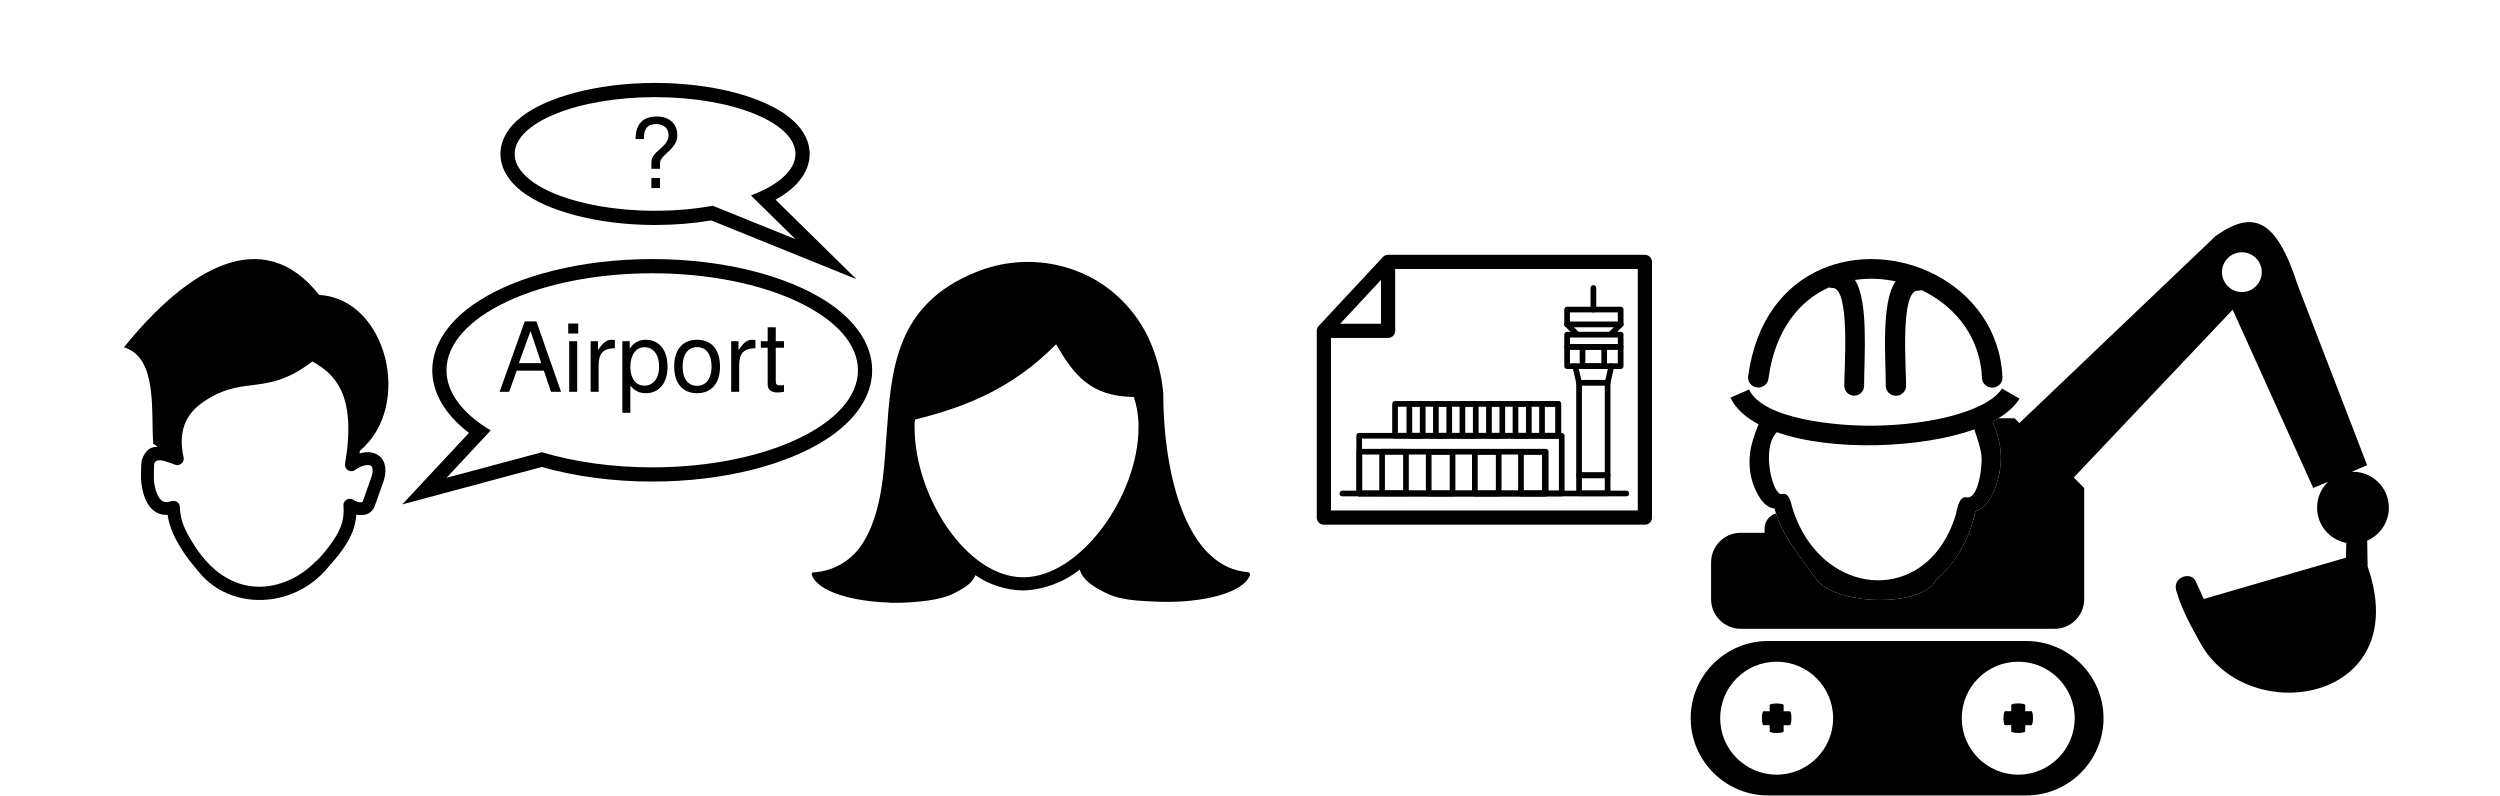
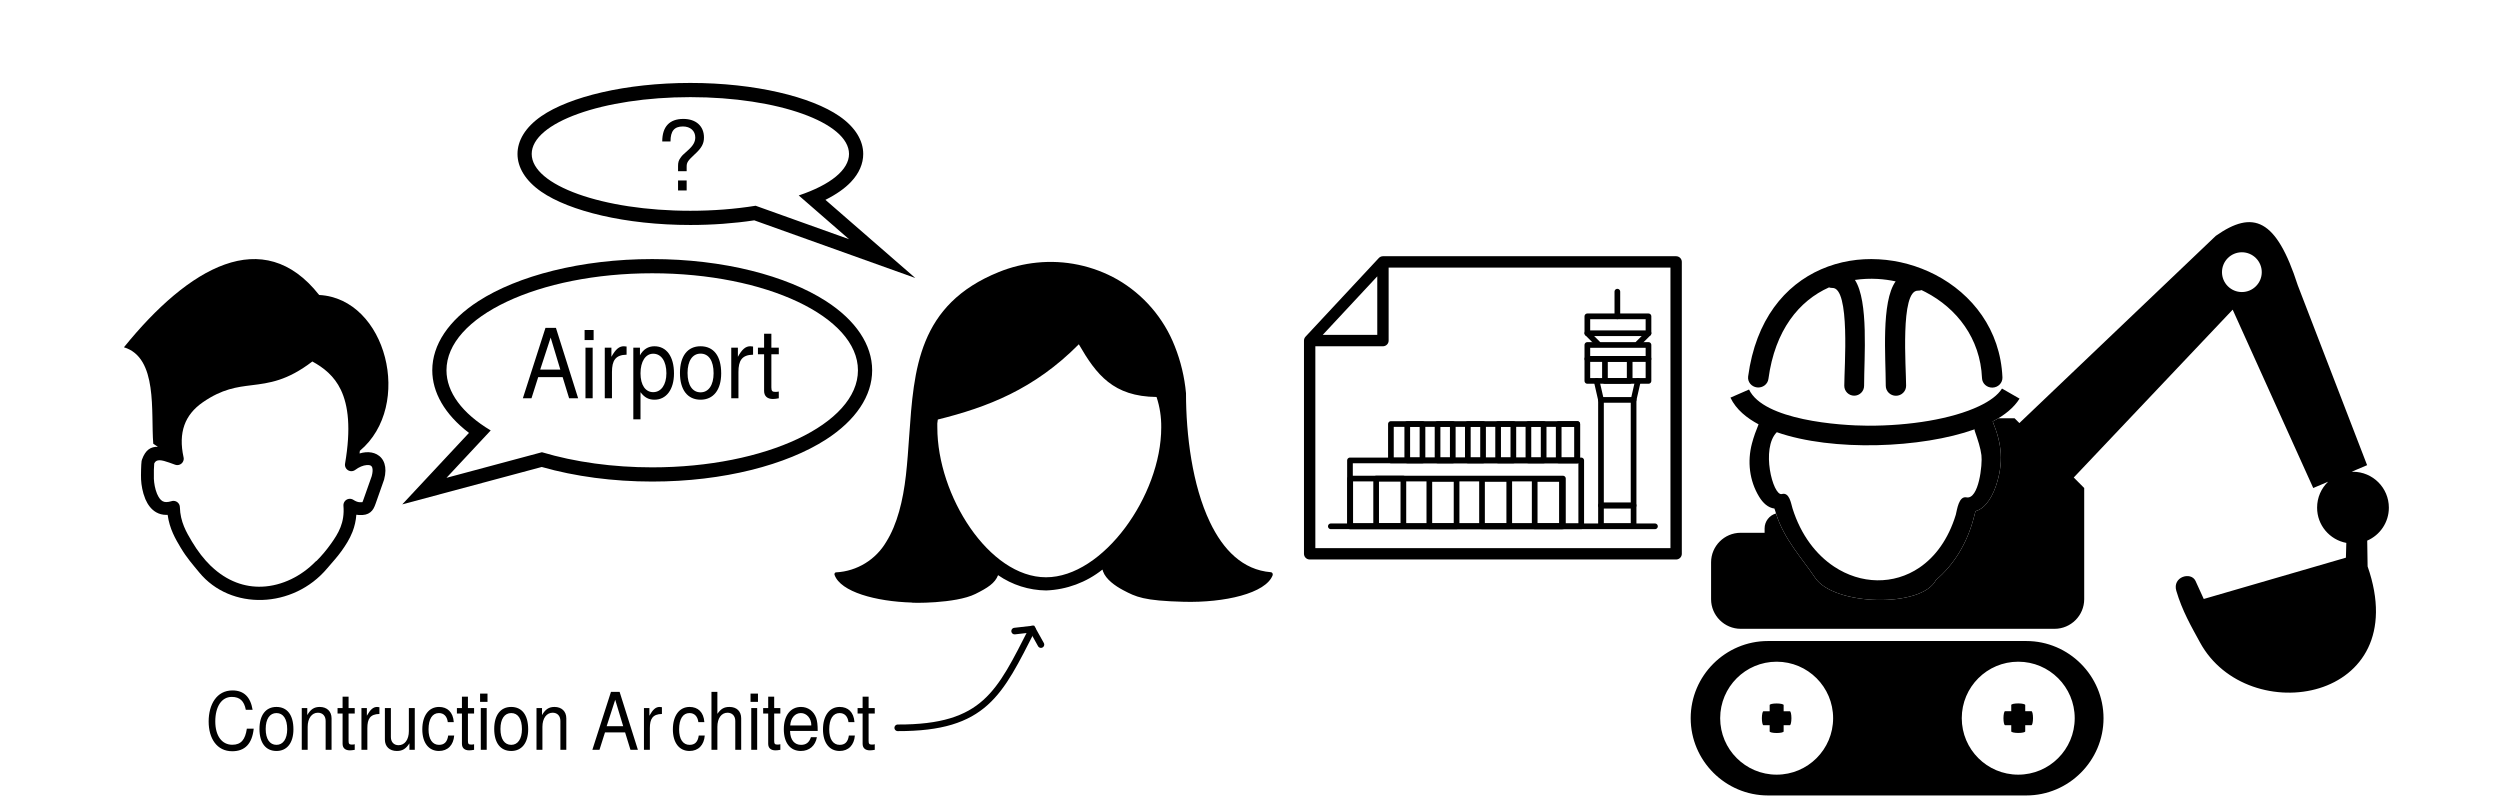
<svg xmlns="http://www.w3.org/2000/svg" width="100%" height="100%" viewBox="0 0 440 140" version="1.1" xml:space="preserve" style="fill-rule:evenodd;clip-rule:evenodd;stroke-linecap:round;stroke-linejoin:round;stroke-miterlimit:1.5;">
  <g id="Building-Construction">
    <rect x="-0" y="0" width="440" height="140" style="fill:none;" />
    <g>
      <path d="M312.578,90.368C312.583,90.386 312.587,90.404 312.591,90.422C313.997,94.914 317.115,98.185 319.467,101.696C322.785,106.65 338.3,107.012 340.74,102.052L340.771,102.031C343.86,99.425 346.152,95.673 347.313,91.391L347.696,89.953C348.392,89.788 349.035,89.327 349.598,88.666C350.261,87.89 350.828,86.823 351.244,85.642L351.254,85.62C352.679,81.421 352.355,78.175 350.713,74.183C351.058,74.002 351.391,73.814 351.711,73.62L354.57,73.62L355.41,74.46L389.98,41.51C396.56,36.89 400.62,38.44 404.41,50.22L416.61,81.87L413.88,83.03L414.12,83.03C417.61,83.03 420.44,85.86 420.44,89.35C420.44,91.95 418.87,94.18 416.63,95.15L416.7,99.69C425.04,123.6 395.56,128.47 387.19,113.05C385.67,110.26 384.07,107.52 383.03,103.98C382.31,101.51 385.59,100.56 386.4,102.22L387.86,105.42L412.88,98.15L412.95,95.55C410.02,95 407.8,92.43 407.81,89.34C407.81,87.55 408.55,85.93 409.75,84.78L407.13,85.89L392.95,54.5L364.98,84.04L366.82,85.89L366.82,105.46C366.82,108.32 364.48,110.67 361.61,110.67L306.36,110.67C303.5,110.67 301.15,108.33 301.15,105.46L301.15,98.97C301.15,96.11 303.49,93.77 306.35,93.77L310.57,93.77L310.57,93C310.57,91.75 311.425,90.687 312.578,90.368ZM394.57,44.4C392.63,44.4 391.07,45.97 391.07,47.9C391.07,49.83 392.64,51.4 394.57,51.4C396.5,51.4 398.07,49.83 398.07,47.9C398.07,45.97 396.5,44.4 394.57,44.4ZM311.15,112.82L356.63,112.82C364.1,112.82 370.22,118.93 370.22,126.41C370.22,133.88 364.11,140 356.63,140L311.15,140C303.67,139.99 297.56,133.88 297.56,126.4C297.56,118.93 303.67,112.82 311.15,112.82ZM355.21,116.46C349.72,116.46 345.27,120.91 345.27,126.4C345.27,131.89 349.72,136.34 355.21,136.34C360.7,136.34 365.15,131.89 365.15,126.4C365.15,120.91 360.7,116.46 355.21,116.46ZM353.98,124.08C353.98,123.92 354.53,123.8 355.21,123.8C355.89,123.8 356.44,123.93 356.44,124.08L356.44,125.17L357.53,125.17C357.69,125.17 357.81,125.72 357.81,126.4C357.81,127.08 357.68,127.63 357.53,127.63L356.44,127.63L356.44,128.72C356.44,128.88 355.89,129 355.21,129C354.53,129 353.98,128.87 353.98,128.72L353.98,127.63L352.89,127.63C352.73,127.63 352.61,127.08 352.61,126.4C352.61,125.72 352.74,125.17 352.89,125.17L353.98,125.17L353.98,124.08ZM312.69,116.46C307.2,116.46 302.75,120.91 302.75,126.4C302.75,131.89 307.2,136.34 312.69,136.34C318.18,136.34 322.63,131.89 322.63,126.4C322.63,120.91 318.18,116.46 312.69,116.46ZM315.01,125.18C315.17,125.18 315.29,125.73 315.29,126.41C315.29,127.09 315.16,127.64 315.01,127.64L313.92,127.64L313.92,128.73C313.92,128.89 313.37,129.01 312.69,129.01C312.01,129.01 311.46,128.88 311.46,128.73L311.46,127.64L310.37,127.64C310.21,127.64 310.09,127.09 310.09,126.41C310.09,125.73 310.22,125.18 310.37,125.18L311.46,125.18L311.46,124.09C311.46,123.93 312.01,123.81 312.69,123.81C313.37,123.81 313.92,123.94 313.92,124.09L313.92,125.18L315.01,125.18Z" />
      <path d="M322.49,50.676C322.284,50.684 322.085,50.645 321.901,50.584C316.648,52.93 312.396,58.093 311.242,66.688C311.119,67.638 310.216,68.301 309.231,68.187C308.243,68.064 307.547,67.2 307.671,66.259C309.016,56.242 314.155,50.185 320.509,47.401C323.714,45.996 327.209,45.436 330.666,45.636C334.114,45.827 337.532,46.768 340.607,48.357C347.113,51.73 352.069,58.031 352.429,66.422C352.466,67.376 351.694,68.179 350.701,68.218C349.706,68.256 348.873,67.515 348.834,66.559C348.537,59.53 344.369,54.248 338.9,51.409C338.664,51.286 338.435,51.173 338.191,51.057C337.991,51.128 337.778,51.165 337.547,51.157C334.413,51.083 335.475,64.727 335.475,67.896C335.475,68.868 334.672,69.655 333.686,69.655C332.699,69.655 331.895,68.868 331.895,67.896C331.895,62.928 331.049,53.12 333.631,49.521C332.586,49.3 331.522,49.153 330.458,49.092C329.121,49.016 327.782,49.077 326.466,49.268C328.906,53.051 328.081,62.828 328.081,67.896C328.081,68.86 327.301,69.64 326.337,69.64C325.373,69.64 324.593,68.86 324.593,67.896C324.593,64.647 325.678,50.586 322.49,50.676ZM350.713,74.183C352.355,78.175 352.679,81.421 351.254,85.62L351.244,85.642C350.828,86.823 350.261,87.89 349.598,88.666C349.035,89.327 348.392,89.788 347.696,89.953L347.313,91.391C346.152,95.673 343.86,99.425 340.771,102.031L340.74,102.052C338.3,107.012 322.785,106.65 319.467,101.696C317.115,98.185 313.997,94.914 312.591,90.422C312.521,90.129 312.398,89.798 312.302,89.505C311.168,89.366 310.277,88.525 309.6,87.413C307.886,84.588 307.512,81.223 308.339,78.066C308.65,76.875 309.082,75.71 309.508,74.682C307.481,73.601 305.561,72.101 304.558,69.984L307.831,68.555C310.386,73.951 323.755,74.909 328.746,74.924C336.071,74.948 343.536,73.755 348.322,71.483C350.212,70.588 351.626,69.548 352.353,68.387L355.442,70.16C354.46,71.734 352.82,73.077 350.713,74.183ZM312.717,76.068C309.886,78.907 312.026,87.266 313.577,86.955C314.947,86.559 315.213,88.609 315.485,89.487C316.967,94.191 319.639,97.628 322.795,99.72C325.149,101.282 327.776,102.099 330.376,102.136C332.975,102.173 335.557,101.438 337.823,99.898C340.589,98.019 342.896,94.936 344.22,90.598C344.445,89.716 344.738,87.272 346.095,87.534C348.279,87.962 348.937,81.706 348.732,80.115C348.564,78.799 348.13,77.513 347.545,75.808C347.523,75.739 347.516,75.666 347.526,75.595L347.53,75.56C338.236,78.889 322.554,79.513 312.717,76.068Z" />
    </g>
    <g>
      <g id="Blueprint">
-         <path d="M289.5,46.097L289.5,91.097L233,91.097L233,58.225L244.3,58.225L244.3,46.097L233,58.225L244.3,46.097L289.5,46.097Z" style="fill:none;stroke:black;stroke-width:2.5px;" />
+         <path d="M295,46.097L295,97.468L230.5,97.468L230.5,59.942L243.4,59.942L243.4,46.097L230.5,59.942L243.4,46.097L295,46.097Z" style="fill:none;stroke:black;stroke-width:2px;" />
        <g>
-           <rect x="248.047" y="71.088" width="2.348" height="5.611" style="fill:none;stroke:black;stroke-width:1px;" />
-           <rect x="252.717" y="71.088" width="2.348" height="5.611" style="fill:none;stroke:black;stroke-width:1px;" />
-           <rect x="257.386" y="71.088" width="2.348" height="5.611" style="fill:none;stroke:black;stroke-width:1px;" />
-           <rect x="262.056" y="71.088" width="2.348" height="5.611" style="fill:none;stroke:black;stroke-width:1px;" />
-           <rect x="266.725" y="71.088" width="2.348" height="5.611" style="fill:none;stroke:black;stroke-width:1px;" />
-           <rect x="271.395" y="71.088" width="2.862" height="5.611" style="fill:none;stroke:black;stroke-width:1px;" />
-           <rect x="245.527" y="71.088" width="28.73" height="5.611" style="fill:none;stroke:black;stroke-width:1px;" />
-           <rect x="239.216" y="76.699" width="35.652" height="10.161" style="fill:none;stroke:black;stroke-width:1px;" />
-           <rect x="243.25" y="79.499" width="4.198" height="7.323" style="fill:none;stroke:black;stroke-width:1px;" />
-           <rect x="251.451" y="79.537" width="4.198" height="7.323" style="fill:none;stroke:black;stroke-width:1px;" />
-           <rect x="259.572" y="79.537" width="4.198" height="7.323" style="fill:none;stroke:black;stroke-width:1px;" />
-           <rect x="267.693" y="79.537" width="4.198" height="7.323" style="fill:none;stroke:black;stroke-width:1px;" />
-           <rect x="277.914" y="67.372" width="5.027" height="16.275" style="fill:none;stroke:black;stroke-width:1px;" />
-           <rect x="275.811" y="61.041" width="9.426" height="3.402" style="fill:none;stroke:black;stroke-width:1px;" />
-           <rect x="275.811" y="54.486" width="9.426" height="2.608" style="fill:none;stroke:black;stroke-width:1px;" />
-           <rect x="275.811" y="58.901" width="9.426" height="2.141" style="fill:none;stroke:black;stroke-width:1px;" />
-           <rect x="278.525" y="61.041" width="3.813" height="3.402" style="fill:none;stroke:black;stroke-width:1px;" />
-           <rect x="277.914" y="83.647" width="5.027" height="3.175" style="fill:none;stroke:black;stroke-width:1px;" />
-           <rect x="239.253" y="79.499" width="32.792" height="7.361" style="fill:none;stroke:black;stroke-width:1px;" />
-           <path d="M236.264,86.86L286.236,86.86" style="fill:none;stroke:black;stroke-width:1px;" />
-           <path d="M280.438,50.683L280.438,54.486" style="fill:none;stroke:black;stroke-width:1px;" />
-           <path d="M275.811,57.094L277.409,58.692" style="fill:none;stroke:black;stroke-width:1px;" />
-           <path d="M285.237,57.094L283.639,58.692" style="fill:none;stroke:black;stroke-width:1px;" />
-           <path d="M277.245,64.444L277.914,67.372" style="fill:none;stroke:black;stroke-width:1px;" />
-           <path d="M283.609,64.444L282.94,67.372" style="fill:none;stroke:black;stroke-width:1px;" />
+           <rect x="247.678" y="74.627" width="2.68" height="6.406" style="fill:none;stroke:black;stroke-width:1px;" />
+           <rect x="253.009" y="74.627" width="2.68" height="6.406" style="fill:none;stroke:black;stroke-width:1px;" />
+           <rect x="258.339" y="74.627" width="2.68" height="6.406" style="fill:none;stroke:black;stroke-width:1px;" />
+           <rect x="263.67" y="74.627" width="2.68" height="6.406" style="fill:none;stroke:black;stroke-width:1px;" />
+           <rect x="269.001" y="74.627" width="2.68" height="6.406" style="fill:none;stroke:black;stroke-width:1px;" />
+           <rect x="274.331" y="74.627" width="3.267" height="6.406" style="fill:none;stroke:black;stroke-width:1px;" />
+           <rect x="244.8" y="74.627" width="32.798" height="6.406" style="fill:none;stroke:black;stroke-width:1px;" />
+           <rect x="237.596" y="81.032" width="40.7" height="11.6" style="fill:none;stroke:black;stroke-width:1px;" />
+           <rect x="242.201" y="84.229" width="4.793" height="8.36" style="fill:none;stroke:black;stroke-width:1px;" />
+           <rect x="251.564" y="84.272" width="4.793" height="8.36" style="fill:none;stroke:black;stroke-width:1px;" />
+           <rect x="260.835" y="84.272" width="4.793" height="8.36" style="fill:none;stroke:black;stroke-width:1px;" />
+           <rect x="270.106" y="84.272" width="4.793" height="8.36" style="fill:none;stroke:black;stroke-width:1px;" />
+           <rect x="281.773" y="70.385" width="5.738" height="18.579" style="fill:none;stroke:black;stroke-width:1px;" />
+           <rect x="279.373" y="63.157" width="10.761" height="3.884" style="fill:none;stroke:black;stroke-width:1px;" />
+           <rect x="279.373" y="55.674" width="10.761" height="2.977" style="fill:none;stroke:black;stroke-width:1px;" />
+           <rect x="279.373" y="60.714" width="10.761" height="2.444" style="fill:none;stroke:black;stroke-width:1px;" />
+           <rect x="282.471" y="63.157" width="4.353" height="3.884" style="fill:none;stroke:black;stroke-width:1px;" />
+           <rect x="281.773" y="88.964" width="5.738" height="3.625" style="fill:none;stroke:black;stroke-width:1px;" />
+           <rect x="237.639" y="84.229" width="37.435" height="8.403" style="fill:none;stroke:black;stroke-width:1px;" />
+           <path d="M234.226,92.632L291.274,92.632" style="fill:none;stroke:black;stroke-width:1px;" />
+           <path d="M284.655,51.333L284.655,55.674" style="fill:none;stroke:black;stroke-width:1px;" />
+           <path d="M279.373,58.651L281.197,60.476" style="fill:none;stroke:black;stroke-width:1px;" />
+           <path d="M290.133,58.651L288.309,60.476" style="fill:none;stroke:black;stroke-width:1px;" />
+           <path d="M281.01,67.042L281.773,70.385" style="fill:none;stroke:black;stroke-width:1px;" />
+           <path d="M288.274,67.042L287.511,70.385" style="fill:none;stroke:black;stroke-width:1px;" />
        </g>
      </g>
-       <path d="M167.681,104.53C164.166,106.285 156.122,106.14 156.488,106.049C150.124,105.859 143.941,104.167 142.884,101.187C142.87,101.148 142.862,101.107 142.862,101.065C142.862,100.913 142.962,100.778 143.107,100.733L143.19,100.733C146.836,100.528 150.145,98.504 151.989,95.351C153.904,92.281 154.928,88.153 155.44,83.663C155.696,81.376 155.861,79.057 156.017,76.762C156.843,64.974 157.602,53.599 171.809,47.871C173.945,47.006 176.193,46.45 178.487,46.22C183.404,45.718 188.358,46.757 192.66,49.191C197.263,51.849 200.827,55.996 202.763,60.946C203.813,63.589 204.478,66.369 204.736,69.201C204.736,76.531 205.842,85.413 208.946,91.893C211.282,96.788 214.724,100.312 219.677,100.709C219.87,100.73 220.013,100.903 219.999,101.096L219.999,101.212C218.81,104.448 211.472,106.099 204.373,105.917C197.274,105.736 195.938,105.059 193.683,103.87C192.254,103.116 190.637,101.963 190.134,100.568C190.134,100.461 190.059,100.354 190.026,100.246C187.202,102.497 183.73,103.785 180.121,103.92C177.096,103.886 174.149,102.949 171.66,101.229C171.115,102.648 169.823,103.462 167.681,104.53ZM185.858,60.608C177.999,68.54 169.745,71.677 161.053,73.84C160.962,74.299 160.935,74.768 160.97,75.235C160.97,87.22 170.05,101.6 180.096,101.6C190.142,101.6 200.378,87.22 200.378,75.235C200.403,73.413 200.124,71.599 199.552,69.869C191.942,69.787 188.97,65.957 185.883,60.608L185.858,60.608Z" />
-       <path d="M142.5,27.097C142.5,28.749 141.885,30.395 140.596,31.928C139.639,33.065 138.266,34.163 136.5,35.151L150.726,49.134L125.183,38.797C122.05,39.324 118.688,39.597 115.29,39.597C105.059,39.597 96.211,37.102 91.801,33.662C89.318,31.724 88.08,29.428 88.08,27.097C88.08,24.765 89.318,22.469 91.801,20.532C96.211,17.091 105.059,14.597 115.29,14.597C125.521,14.597 134.369,17.091 138.778,20.532C141.261,22.469 142.5,24.765 142.5,27.097ZM140,27.097C140,21.578 128.928,17.097 115.29,17.097C101.652,17.097 90.58,21.578 90.58,27.097C90.58,32.616 101.652,37.097 115.29,37.097C118.795,37.097 122.261,36.795 125.456,36.211L140,42.097L132.169,34.4C137.165,32.509 140,29.865 140,27.097Z" />
-       <g transform="matrix(17,0,0,17,120.122,33.09673)">
-             </g>
-       <text x="110.67px" y="33.097px" style="font-family:'HelveticaNeue', 'Helvetica Neue';font-size:17px;">?</text>
+       <g transform="matrix(0.9,0,0,1,-45.68001,0)">
+         <g transform="matrix(14,0,0,14,224.1671,131.9647)">
+                 </g>
+         <text x="90.887px" y="131.965px" style="font-family:'HelveticaNeue', 'Helvetica Neue';font-size:14px;">Contruction Ar<tspan x="181.901px 189.419px " y="131.965px 131.965px ">ch</tspan>itect</text>
+       </g>
+       <path d="M171.681,104.53C168.166,106.285 160.122,106.14 160.488,106.049C154.124,105.859 147.941,104.167 146.884,101.187C146.87,101.148 146.862,101.107 146.862,101.065C146.862,100.913 146.962,100.778 147.107,100.733L147.19,100.733C150.836,100.528 154.145,98.504 155.989,95.351C157.904,92.281 158.928,88.153 159.44,83.663C159.696,81.376 159.861,79.057 160.017,76.762C160.843,64.974 161.602,53.599 175.809,47.871C177.945,47.006 180.193,46.45 182.487,46.22C187.404,45.718 192.358,46.757 196.66,49.191C201.263,51.849 204.827,55.996 206.763,60.946C207.813,63.589 208.478,66.369 208.736,69.201C208.736,76.531 209.842,85.413 212.946,91.893C215.282,96.788 218.724,100.312 223.677,100.709C223.87,100.73 224.013,100.903 223.999,101.096L223.999,101.212C222.81,104.448 215.472,106.099 208.373,105.917C201.274,105.736 199.938,105.059 197.683,103.87C196.254,103.116 194.637,101.963 194.134,100.568C194.134,100.461 194.059,100.354 194.026,100.246C191.202,102.497 187.73,103.785 184.121,103.92C181.096,103.886 178.149,102.949 175.66,101.229C175.115,102.648 173.823,103.462 171.681,104.53ZM189.858,60.608C181.999,68.54 173.745,71.677 165.053,73.84C164.962,74.299 164.935,74.768 164.97,75.235C164.97,87.22 174.05,101.6 184.096,101.6C194.142,101.6 204.378,87.22 204.378,75.235C204.403,73.413 204.124,71.599 203.552,69.869C195.942,69.787 192.97,65.957 189.883,60.608L189.858,60.608Z" />
+       <path d="M183.206,113.448L181.683,110.715L178.574,111.071" style="fill:none;stroke:black;stroke-width:1.16px;stroke-linejoin:miter;stroke-miterlimit:10;" />
+       <path d="M181.683,110.715C175.925,121.96 173.362,128.142 158,128.096" style="fill:none;stroke:black;stroke-width:1.16px;stroke-linejoin:miter;stroke-miterlimit:6;" />
+       <path d="M149.427,27.097C149.427,29.865 146.223,32.509 140.578,34.4L149.427,42.097L132.991,36.211C129.381,36.795 125.465,37.097 121.503,37.097C106.092,37.097 93.58,32.616 93.58,27.097C93.58,21.578 106.092,17.097 121.503,17.097C136.915,17.097 149.427,21.578 149.427,27.097Z" style="fill:none;" />
+       <clipPath id="_clip1">
+         <path d="M149.427,27.097C149.427,29.865 146.223,32.509 140.578,34.4L149.427,42.097L132.991,36.211C129.381,36.795 125.465,37.097 121.503,37.097C106.092,37.097 93.58,32.616 93.58,27.097C93.58,21.578 106.092,17.097 121.503,17.097C136.915,17.097 149.427,21.578 149.427,27.097Z" />
+       </clipPath>
+       <g clip-path="url(#_clip1)">
+         <g transform="matrix(17,0,0,17,124.82,33.52373)">
+                 </g>
+         <text x="115.368px" y="33.524px" style="font-family:'HelveticaNeue', 'Helvetica Neue';font-size:17px;">?</text>
+       </g>
+       <path d="M151.927,27.097C151.927,28.782 151.236,30.477 149.75,32.041C148.702,33.143 147.201,34.21 145.275,35.172L161.092,48.929L132.75,38.779C129.193,39.318 125.369,39.597 121.503,39.597C110.085,39.597 100.199,37.146 95.278,33.748C92.455,31.799 91.08,29.442 91.08,27.097C91.08,24.751 92.455,22.395 95.278,20.446C100.199,17.048 110.085,14.597 121.503,14.597C132.921,14.597 142.808,17.048 147.729,20.446C150.551,22.395 151.927,24.751 151.927,27.097ZM149.427,27.097C149.427,21.578 136.915,17.097 121.503,17.097C106.092,17.097 93.58,21.578 93.58,27.097C93.58,32.616 106.092,37.097 121.503,37.097C125.465,37.097 129.381,36.795 132.991,36.211L149.427,42.097L140.578,34.4C146.223,32.509 149.427,29.865 149.427,27.097Z" />
    </g>
    <g>
      <path d="M24.996,80.868C25.612,79.157 26.552,78.602 27.791,78.637L26.974,78.095C26.532,72.554 27.83,62.941 21.813,61.121C33.198,47.052 46.319,39.401 56.171,51.916C68.041,52.54 72.802,71.401 63.335,79.341L63.28,79.81C63.65,79.697 64.021,79.625 64.377,79.598C65.076,79.544 65.745,79.658 66.315,79.961C66.94,80.295 67.418,80.835 67.663,81.6C67.899,82.332 67.908,83.267 67.598,84.416L66.118,88.616C65.878,89.299 65.659,89.778 65.181,90.158C64.689,90.547 64.093,90.693 63.171,90.643C63.018,90.635 62.865,90.619 62.716,90.591C62.642,91.623 62.413,92.637 62.037,93.601C61.526,94.913 60.814,95.985 60.114,96.973C59.321,98.089 58.449,99.001 57.606,100.006C51.592,107.178 40.595,107.474 35.069,100.753C33.94,99.38 32.844,98.138 31.863,96.49L31.796,96.385C30.911,94.899 29.842,93.105 29.506,90.613L29.218,90.619C28.615,90.612 28.035,90.473 27.491,90.165C26.617,89.667 26.004,88.819 25.591,87.862L25.555,87.766C25.09,86.643 24.878,85.364 24.828,84.396C24.81,84.034 24.81,83.317 24.83,82.631L24.83,82.622C24.845,82.033 24.876,81.464 24.92,81.145C24.935,81.047 24.959,80.955 24.996,80.868ZM37.083,99.582L37.157,99.645C39.987,102.352 43.124,103.37 46.102,103.254C49.694,103.112 53.088,101.341 55.478,98.893C55.554,98.815 55.64,98.745 55.738,98.692C56.623,97.805 57.473,96.794 58.275,95.666C58.891,94.797 59.514,93.862 59.933,92.787C60.341,91.74 60.573,90.514 60.446,89.005C60.431,88.762 60.488,88.511 60.632,88.294C60.972,87.778 61.675,87.632 62.192,87.971C62.389,88.1 62.59,88.207 62.791,88.281C62.965,88.343 63.132,88.382 63.285,88.39C63.608,88.406 63.754,88.406 63.774,88.39C63.809,88.364 63.881,88.17 63.988,87.866L65.424,83.798C65.607,83.112 65.62,82.618 65.515,82.29C65.461,82.124 65.367,82.011 65.253,81.95C65.083,81.86 64.834,81.829 64.545,81.851C63.914,81.899 63.177,82.205 62.522,82.701C62.282,82.882 61.971,82.968 61.652,82.913C61.038,82.808 60.623,82.223 60.728,81.609C61.792,75.401 61.305,71.355 59.983,68.597C58.825,66.179 56.977,64.715 54.973,63.622C50.525,67.027 47.394,67.416 44.271,67.802C41.687,68.121 39.109,68.44 35.694,70.802C34.081,71.918 33.006,73.267 32.451,74.835C31.881,76.444 31.837,78.318 32.298,80.44C32.357,80.654 32.351,80.888 32.268,81.113C32.058,81.698 31.409,82 30.825,81.79L29.79,81.416C28.455,80.949 27.509,80.732 27.144,81.571C27.115,81.842 27.094,82.257 27.083,82.684L27.083,82.694C27.067,83.311 27.067,83.957 27.081,84.281C27.12,85.046 27.28,86.042 27.629,86.887L27.67,86.97C27.904,87.517 28.215,87.982 28.603,88.201C28.798,88.312 29.016,88.364 29.244,88.366C29.525,88.369 29.836,88.31 30.168,88.213C30.273,88.176 30.386,88.155 30.504,88.154C30.513,88.153 30.522,88.153 30.531,88.153C31.139,88.153 31.643,88.645 31.658,89.253C31.719,91.852 32.834,93.722 33.732,95.229L33.795,95.334C34.798,97.019 35.905,98.434 37.083,99.582Z" style="fill-rule:nonzero;" />
+       <path d="M151,65.175C151,74.601 134.775,82.254 114.79,82.254C107.914,82.254 101.181,81.331 95.377,79.592L78.58,84.097L86.365,75.756C81.322,72.742 78.58,69.015 78.58,65.175C78.58,55.749 94.805,48.097 114.79,48.097C134.775,48.097 151,55.749 151,65.175Z" style="fill:none;" />
+       <clipPath id="_clip2">
+         <path d="M151,65.175C151,74.601 134.775,82.254 114.79,82.254C107.914,82.254 101.181,81.331 95.377,79.592L78.58,84.097L86.365,75.756C81.322,72.742 78.58,69.015 78.58,65.175C78.58,55.749 94.805,48.097 114.79,48.097C134.775,48.097 151,55.749 151,65.175Z" />
+       </clipPath>
+       <g clip-path="url(#_clip2)">
+         <g transform="matrix(0.9,0,0,1,-46.08885,0)">
+           <g transform="matrix(17,0,0,17,204.4817,70.09673)">
+                     </g>
+           <text x="153.176px" y="70.097px" style="font-family:'HelveticaNeue', 'Helvetica Neue';font-size:17px;">Airport</text>
+         </g>
+       </g>
      <path d="M153.5,65.175C153.5,69.678 150.61,73.986 145.362,77.362C138.462,81.8 127.343,84.754 114.79,84.754C107.93,84.754 101.207,83.861 95.347,82.188L70.795,88.773L82.54,76.19C78.244,72.918 76.08,69.033 76.08,65.175C76.08,60.672 78.969,56.365 84.217,52.989C91.118,48.55 102.237,45.597 114.79,45.597C127.343,45.597 138.462,48.55 145.362,52.989C150.61,56.365 153.5,60.672 153.5,65.175ZM151,65.175C151,55.749 134.775,48.097 114.79,48.097C94.805,48.097 78.58,55.749 78.58,65.175C78.58,69.015 81.322,72.742 86.365,75.756L78.58,84.097L95.377,79.592C101.181,81.331 107.914,82.254 114.79,82.254C134.775,82.254 151,74.601 151,65.175Z" />
-       <g transform="matrix(17,0,0,17,138.959,68.95472)">
-             </g>
-       <text x="87.653px" y="68.955px" style="font-family:'HelveticaNeue', 'Helvetica Neue';font-size:17px;">Airport</text>
    </g>
  </g>
</svg>
